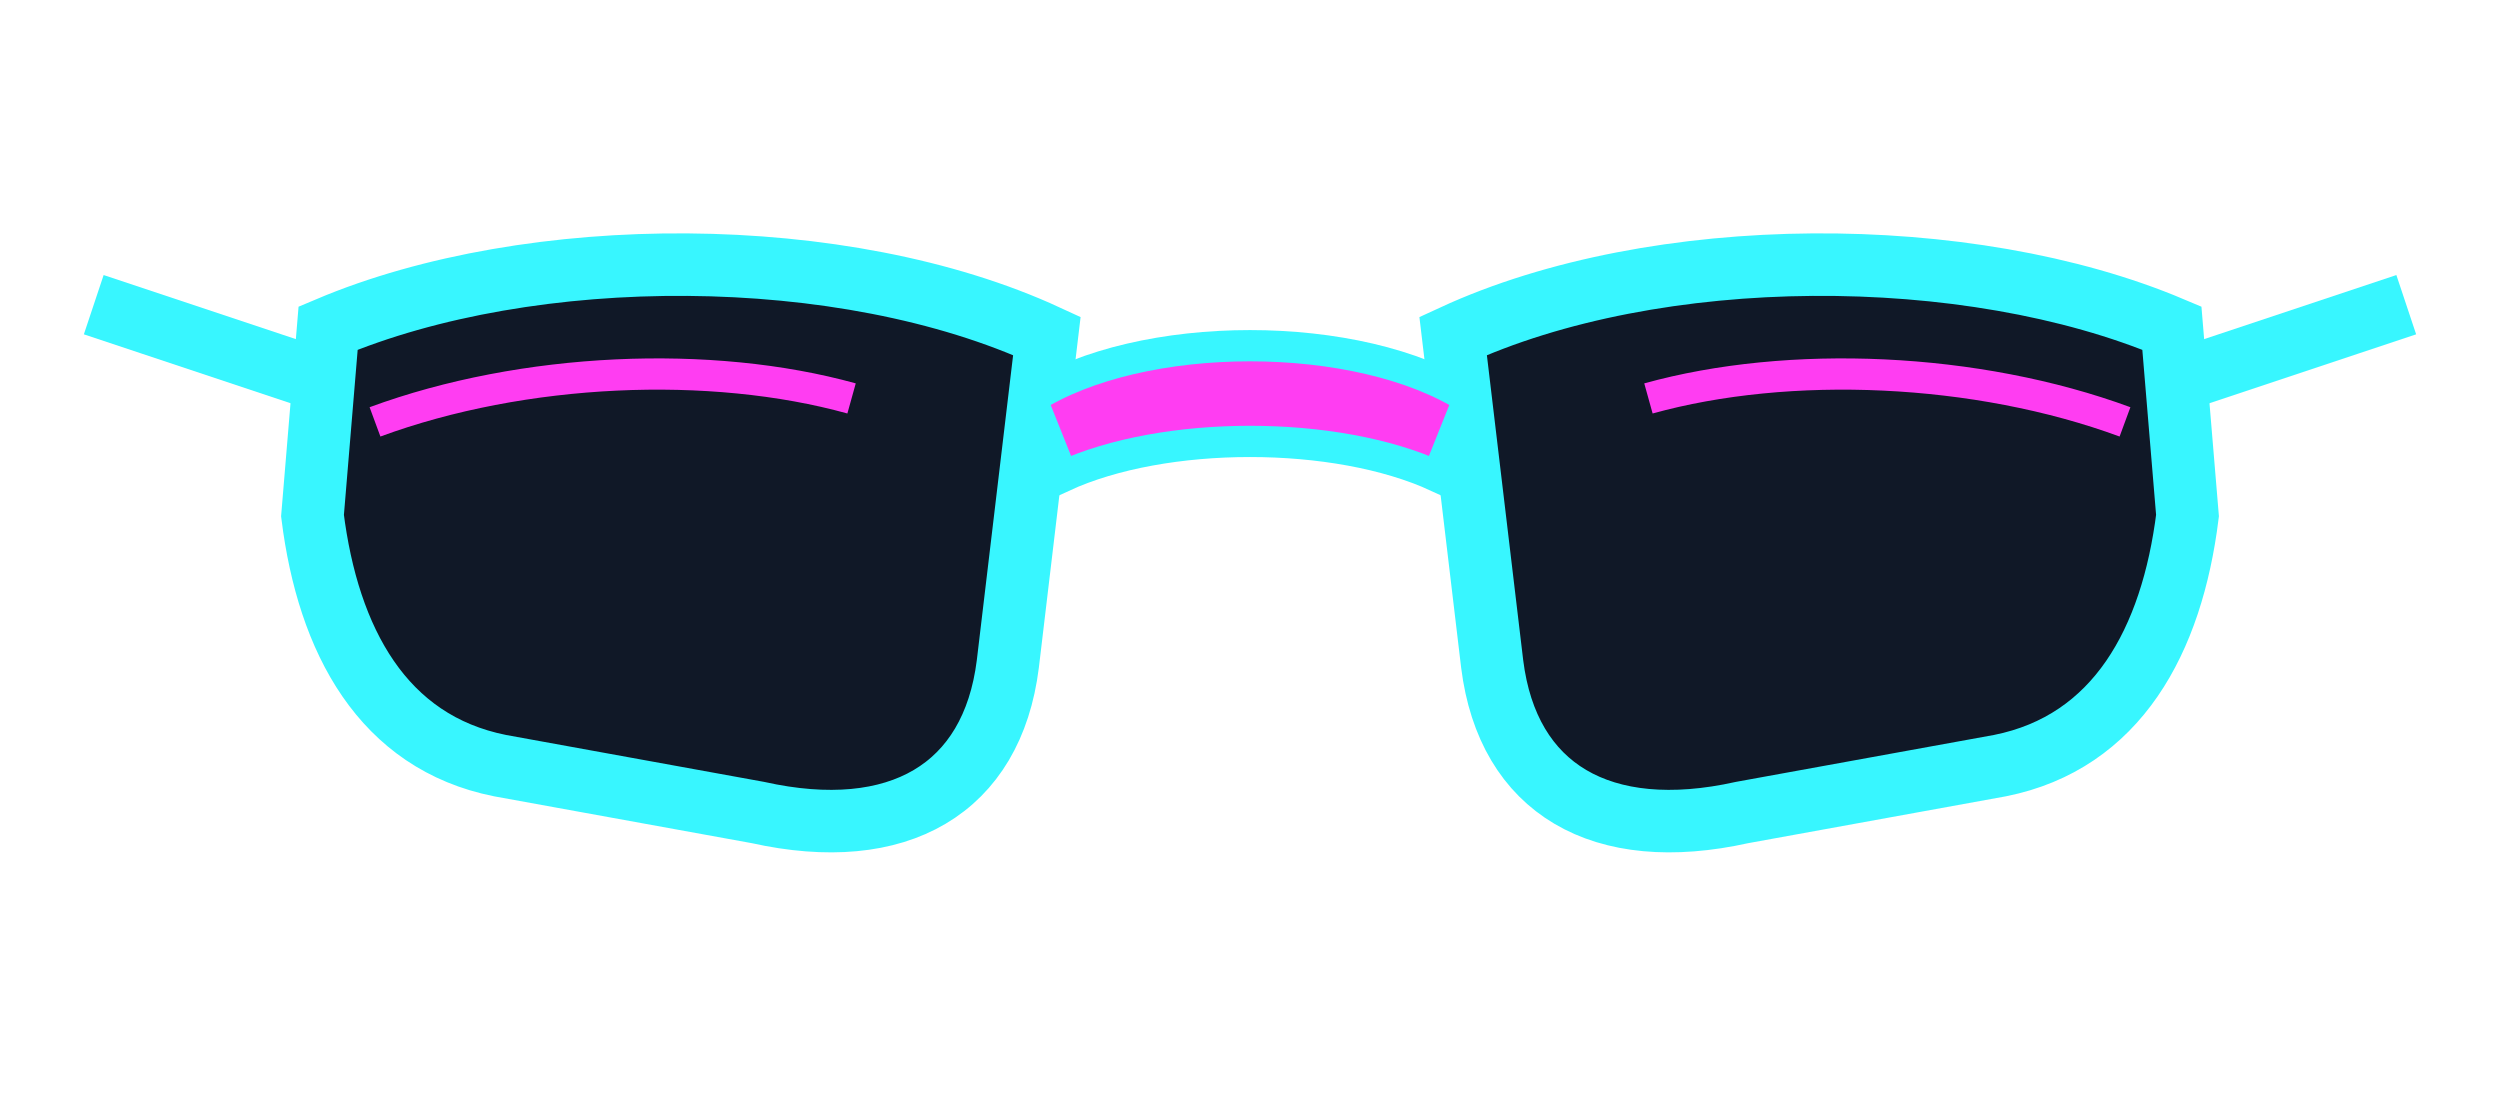
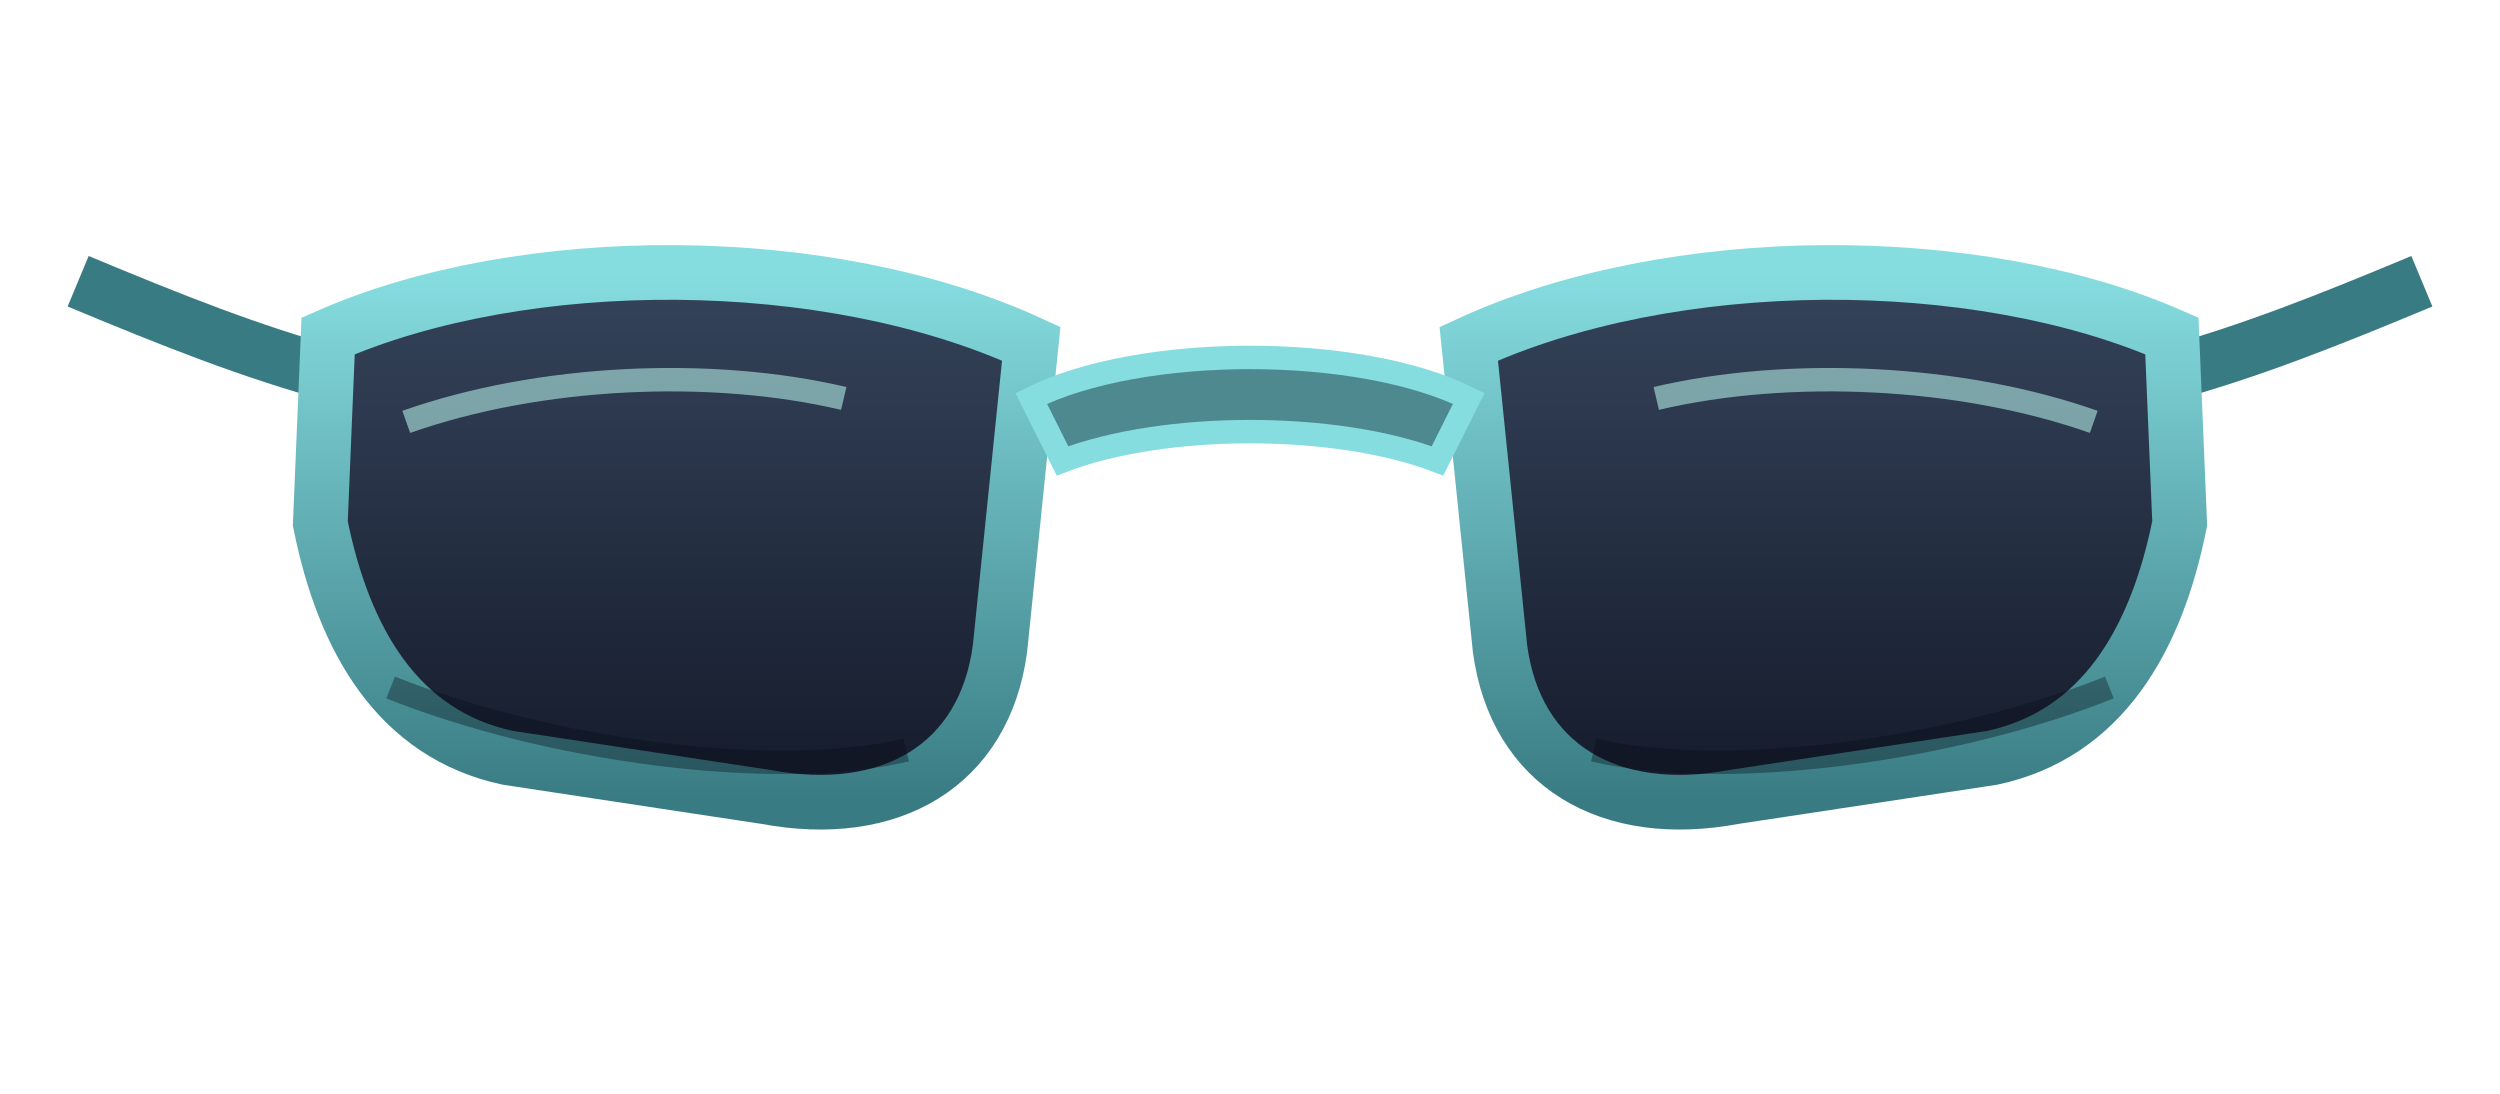
<svg xmlns="http://www.w3.org/2000/svg" version="1.1" viewBox="0 0 320 140" width="320" height="140">
-   <path d="M 42 42 C 68 31 108 31 134 43 L 129 85 C 127 101 115 108 97 104 L 64 98 C 49 95 42 82 40 66 Z" fill="#101827" stroke="#38F6FF" stroke-width="8" />
-   <path d="M 186 43 C 212 31 252 31 278 42 L 280 66 C 278 82 271 95 256 98 L 223 104 C 205 108 193 101 191 85 Z" fill="#101827" stroke="#38F6FF" stroke-width="8" />
-   <path d="M 132 51 C 146 42 174 42 188 51 L 184 61 C 171 55 149 55 136 61 Z" fill="#FF3DF2" stroke="#38F6FF" stroke-width="4" />
-   <path d="M 48 54 C 67 47 91 46 109 51" fill="none" stroke="#FF3DF2" stroke-width="4" />
-   <path d="M 211 51 C 229 46 253 47 272 54" fill="none" stroke="#FF3DF2" stroke-width="4" />
-   <path d="M 42 49 L 12 39" fill="none" stroke="#38F6FF" stroke-width="8" />
-   <path d="M 278 49 L 308 39" fill="none" stroke="#38F6FF" stroke-width="8" />
+   <defs>
+     <linearGradient id="lensTint" x1="0%" y1="0%" x2="0%" y2="100%">
+       <stop offset="0%" stop-color="#35445B" />
+       <stop offset="100%" stop-color="#141A2A" />
+     </linearGradient>
+     <linearGradient id="frameBevel" x1="0%" y1="0%" x2="0%" y2="100%">
+       <stop offset="0%" stop-color="#86DDE0" />
+       <stop offset="100%" stop-color="#397B83" />
+     </linearGradient>
+   </defs>
+   <g data-layer="BACK">
+     <path d="M 43 48 C 32 45 22 41 10 36" fill="none" stroke="#397B83" stroke-width="7" />
+     <path d="M 277 48 C 288 45 298 41 310 36" fill="none" stroke="#397B83" stroke-width="7" />
+   </g>
+   <path d="M 42 43 C 67 32 106 32 132 44 L 128 83 C 126 98 114 105 98 102 L 65 97 C 51 94 44 82 41 67 Z" fill="url(#lensTint)" stroke="url(#frameBevel)" stroke-width="7" />
+   <path d="M 188 44 C 214 32 253 32 278 43 L 279 67 C 276 82 269 94 255 97 L 222 102 C 206 105 194 98 192 83 Z" fill="url(#lensTint)" stroke="url(#frameBevel)" stroke-width="7" />
+   <path d="M 132 51 C 146 44 174 44 188 51 L 184 59 C 171 54 149 54 136 59 Z" fill="#4E8990" stroke="#86DDE0" stroke-width="3" />
+   <path d="M 52 54 C 69 48 91 47 108 51" fill="none" stroke="#B5F1EB" stroke-width="3" stroke-opacity="0.58" />
+   <path d="M 212 51 C 229 47 251 48 268 54" fill="none" stroke="#B5F1EB" stroke-width="3" stroke-opacity="0.58" />
+   <path d="M 50 88 C 70 96 99 100 116 96" fill="none" stroke="#080D17" stroke-width="3" stroke-opacity="0.36" />
+   <path d="M 204 96 C 221 100 250 96 270 88" fill="none" stroke="#080D17" stroke-width="3" stroke-opacity="0.36" />
</svg>
